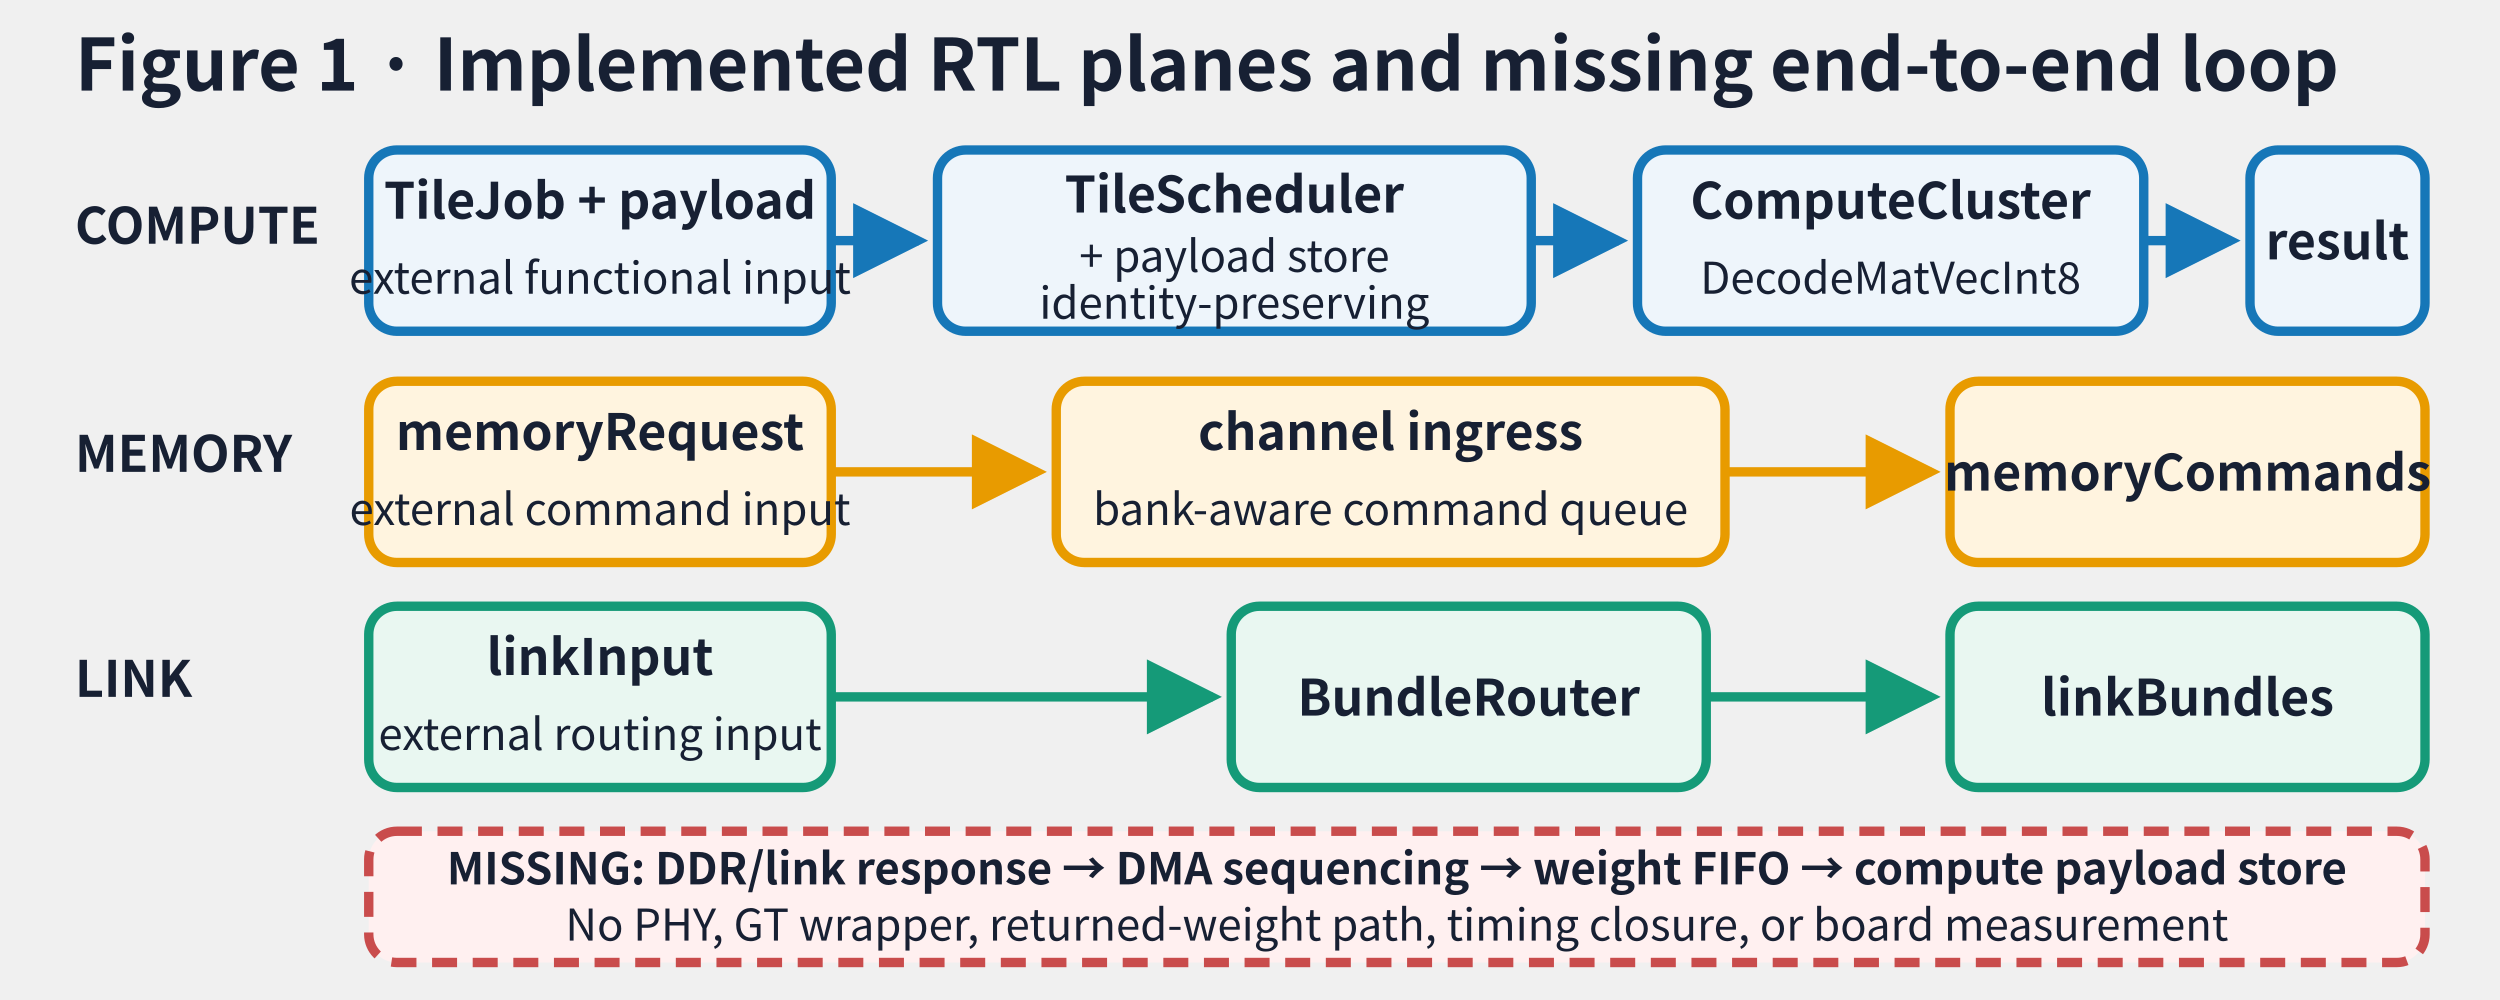
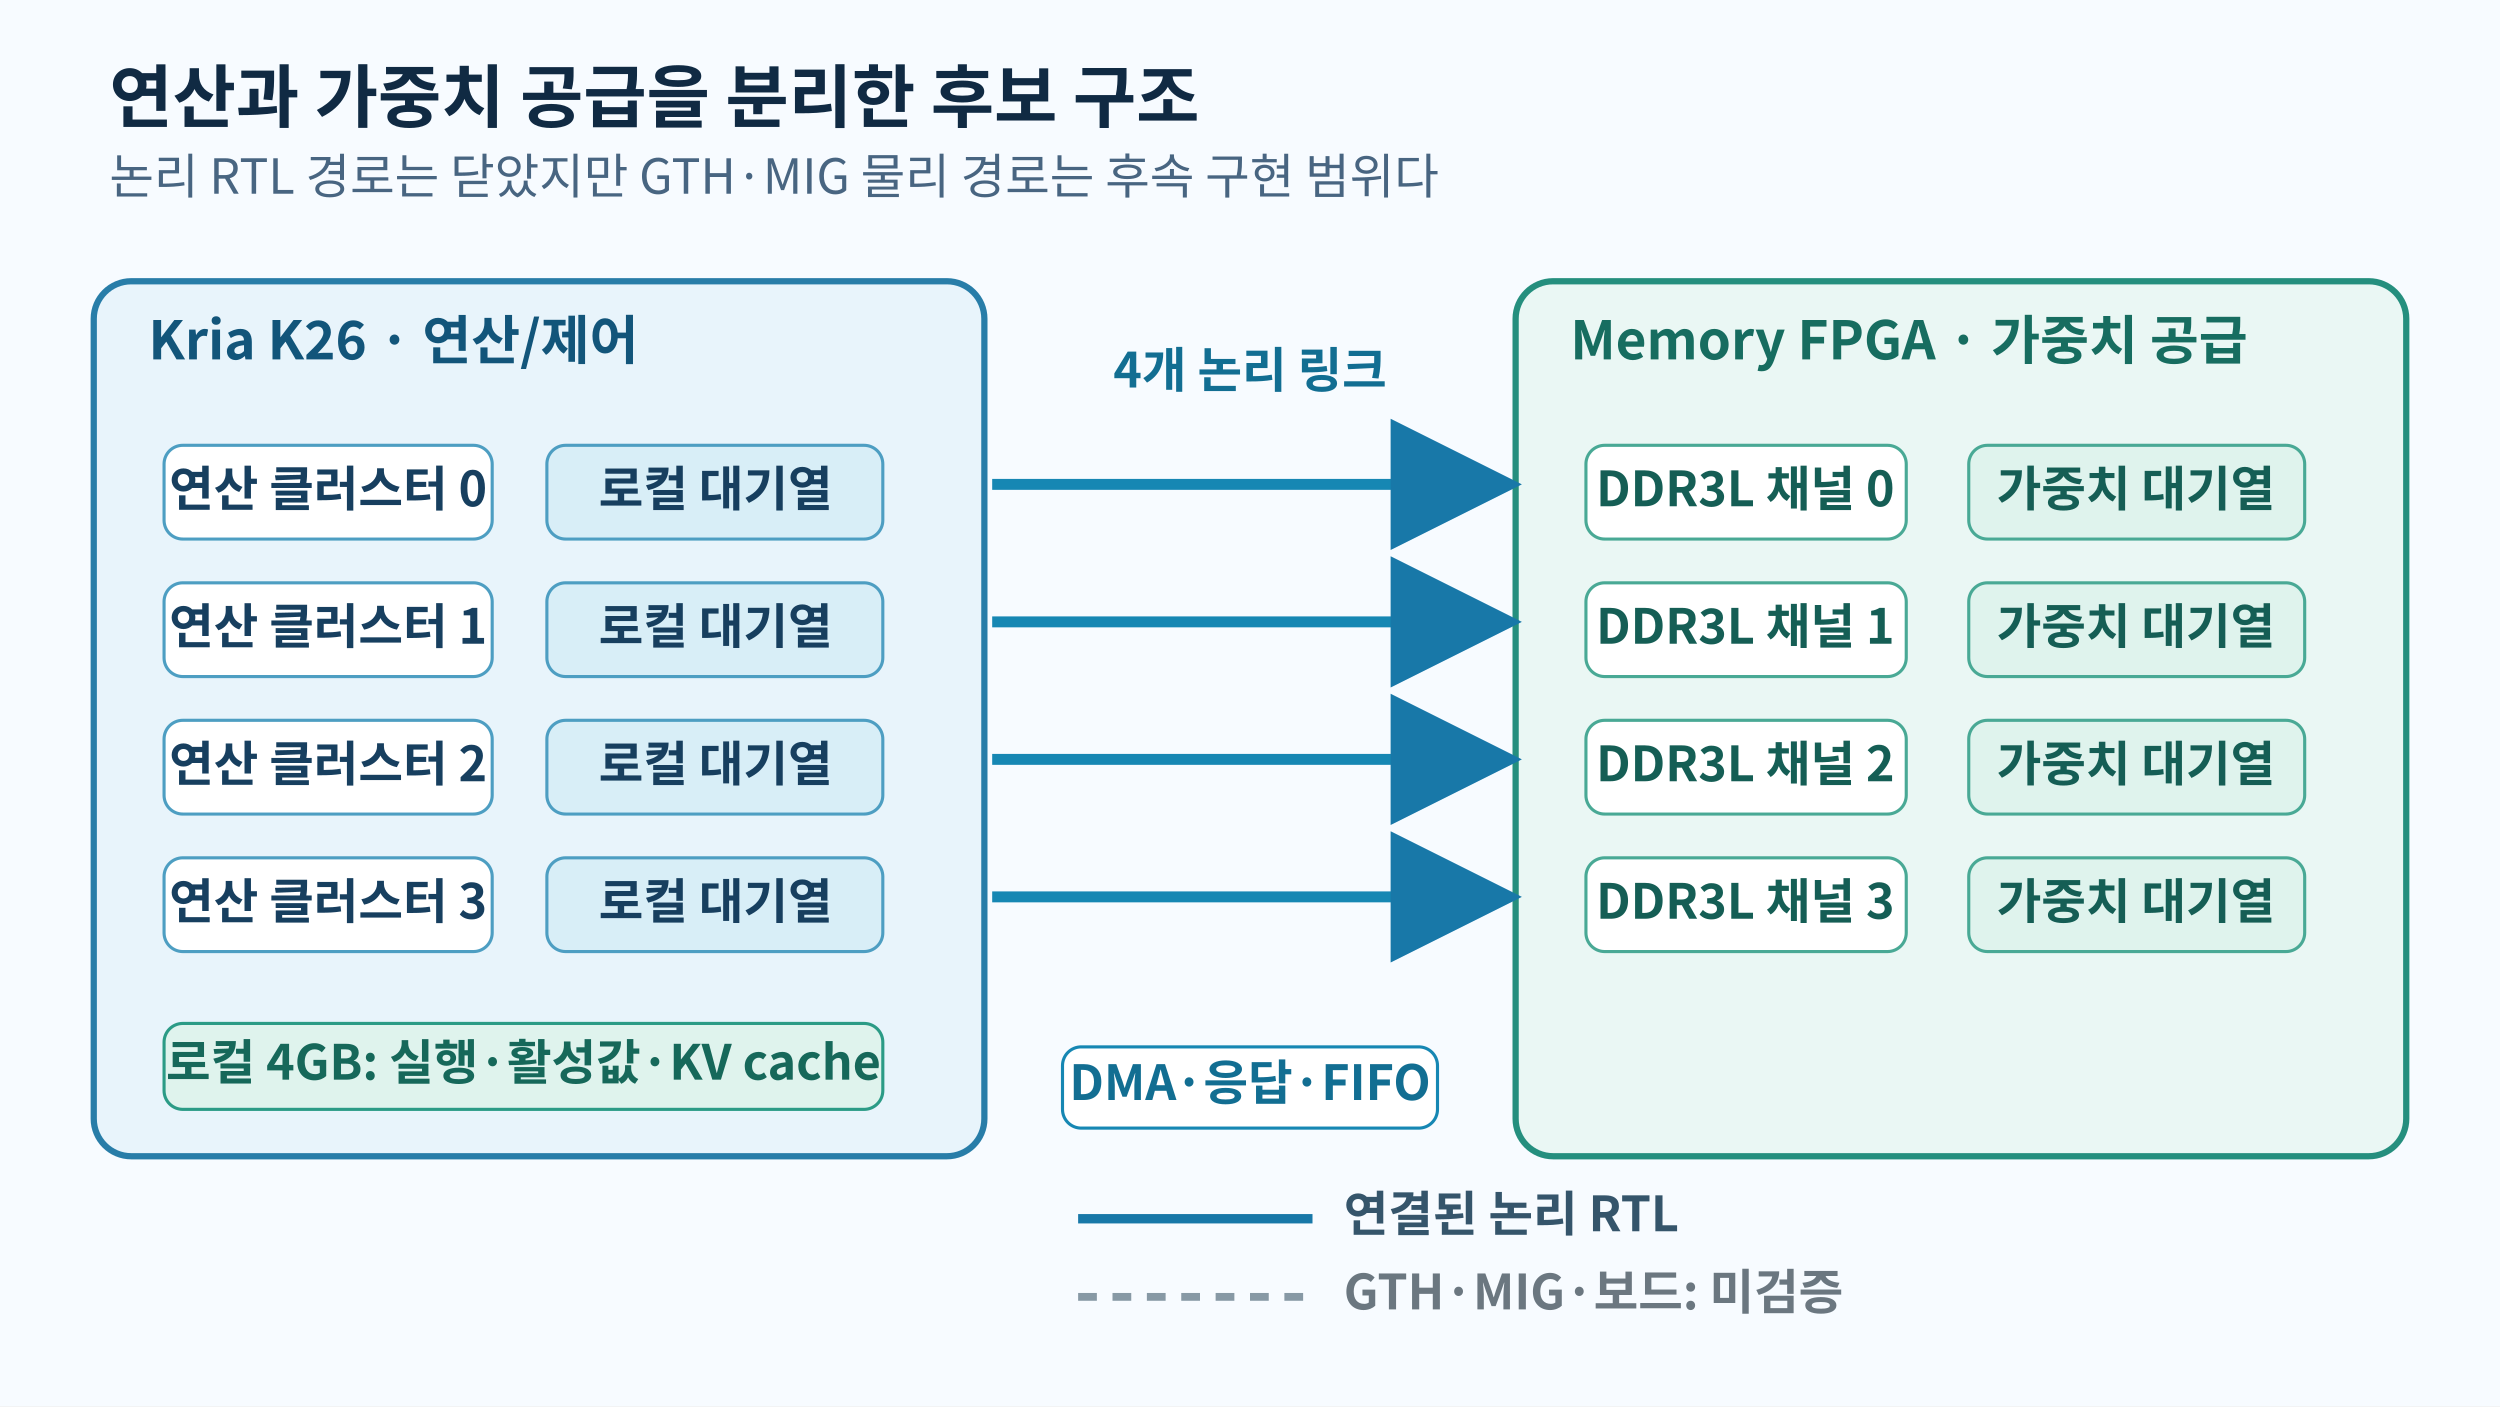
- <svg xmlns="http://www.w3.org/2000/svg" width="800" height="320" viewBox="0 0 800 320">
+ <svg xmlns="http://www.w3.org/2000/svg" viewBox="0 0 1600 900">
+   <rect width="1600" height="900" fill="#f7fbff" />
  <defs>
-     <marker id="arrow1" markerWidth="8" markerHeight="8" refX="7" refY="4" orient="auto">
-       <path d="M0,0 L8,4 L0,8 Z" fill="context-stroke" />
+     <marker id="arrow" markerWidth="12" markerHeight="12" refX="10" refY="6" orient="auto">
+       <path d="M0,0 L12,6 L0,12 Z" fill="#1878a8" />
    </marker>
-     <style>
-       text{font-family:"Noto Sans CJK KR","Noto Sans",sans-serif;fill:#172033}
-       .h{font-size:23px;font-weight:700}.t{font-size:16px;font-weight:700}.s{font-size:14px}
-       .compute{fill:#eef5fb;stroke:#1677b8;stroke-width:3}.memory{fill:#fff4df;stroke:#e89b00;stroke-width:3}
-       .link{fill:#e9f7f1;stroke:#159a78;stroke-width:3}.blocked{fill:#fff0f0;stroke:#c94c4c;stroke-width:3;stroke-dasharray:8 5}
-     </style>
  </defs>
-   <text class="h" x="24" y="29">Figure 1 · Implemented RTL planes and missing end-to-end loop</text>
-   <text class="t" x="24" y="78" fill="#1677b8">COMPUTE</text>
-   <rect class="compute" x="118" y="48" width="148" height="58" rx="9" />
-   <text class="t" x="192" y="70" text-anchor="middle">TileJob + payload</text>
-   <text class="s" x="192" y="94" text-anchor="middle">external functional input</text>
-   <line x1="266" y1="77" x2="294" y2="77" stroke="#1677b8" stroke-width="3" marker-end="url(#arrow1)" />
-   <rect class="compute" x="300" y="48" width="190" height="58" rx="9" />
-   <text class="t" x="395" y="68" text-anchor="middle">TileScheduler</text>
-   <text class="s" x="395" y="87" text-anchor="middle">+ payload store</text>
-   <text class="s" x="395" y="102" text-anchor="middle">identity-preserving</text>
-   <line x1="490" y1="77" x2="518" y2="77" stroke="#1677b8" stroke-width="3" marker-end="url(#arrow1)" />
-   <rect class="compute" x="524" y="48" width="162" height="58" rx="9" />
-   <text class="t" x="605" y="70" text-anchor="middle">ComputeCluster</text>
-   <text class="s" x="605" y="94" text-anchor="middle">DecodeMatVecInt8</text>
-   <line x1="686" y1="77" x2="714" y2="77" stroke="#1677b8" stroke-width="3" marker-end="url(#arrow1)" />
-   <rect class="compute" x="720" y="48" width="56" height="58" rx="9" />
-   <text class="t" x="748" y="83" text-anchor="middle">result</text>
-   <text class="t" x="24" y="151" fill="#e89b00">MEMORY</text>
-   <rect class="memory" x="118" y="122" width="148" height="58" rx="9" />
-   <text class="t" x="192" y="144" text-anchor="middle">memoryRequest</text>
-   <text class="s" x="192" y="168" text-anchor="middle">external command input</text>
-   <line x1="266" y1="151" x2="332" y2="151" stroke="#e89b00" stroke-width="3" marker-end="url(#arrow1)" />
-   <rect class="memory" x="338" y="122" width="214" height="58" rx="9" />
-   <text class="t" x="445" y="144" text-anchor="middle">channel ingress</text>
-   <text class="s" x="445" y="168" text-anchor="middle">bank-aware command queue</text>
-   <line x1="552" y1="151" x2="618" y2="151" stroke="#e89b00" stroke-width="3" marker-end="url(#arrow1)" />
-   <rect class="memory" x="624" y="122" width="152" height="58" rx="9" />
-   <text class="t" x="700" y="157" text-anchor="middle">memoryCommands</text>
-   <text class="t" x="24" y="223" fill="#159a78">LINK</text>
-   <rect class="link" x="118" y="194" width="148" height="58" rx="9" />
-   <text class="t" x="192" y="216" text-anchor="middle">linkInput</text>
-   <text class="s" x="192" y="240" text-anchor="middle">external routing input</text>
-   <line x1="266" y1="223" x2="388" y2="223" stroke="#159a78" stroke-width="3" marker-end="url(#arrow1)" />
-   <rect class="link" x="394" y="194" width="152" height="58" rx="9" />
-   <text class="t" x="470" y="229" text-anchor="middle">BundleRouter</text>
-   <line x1="546" y1="223" x2="618" y2="223" stroke="#159a78" stroke-width="3" marker-end="url(#arrow1)" />
-   <rect class="link" x="624" y="194" width="152" height="58" rx="9" />
-   <text class="t" x="700" y="229" text-anchor="middle">linkBundles</text>
-   <rect class="blocked" x="118" y="266" width="658" height="42" rx="9" />
-   <text x="447" y="283" text-anchor="middle" font-size="14px" font-weight="700">MISSING: DDR/link response → DMA sequencing → weight FIFO → compute payload store</text>
-   <text class="s" x="447" y="301" text-anchor="middle">No PHY, GT wrapper, returned-weight path, timing closure, or board measurement</text>
+   <text x="70" y="78" font-size="44px" font-family="Noto Sans CJK KR, Noto Sans KR, sans-serif" font-weight="800" fill="#102a43" text-anchor="start">연산과 가중치 공급을 분리한 후보 구조</text>
+   <text x="70" y="124" font-size="31px" font-family="Noto Sans CJK KR, Noto Sans KR, sans-serif" font-weight="500" fill="#486581" text-anchor="start">논리 RTL 경로는 닫았지만 GTH·MIG 물리 경로는 후속 구현 범위다</text>
+   <rect x="60" y="180" width="570" height="560" rx="24" fill="#e8f4fb" stroke="#287da8" stroke-width="4" />
+   <text x="95" y="230" font-size="34px" font-family="Noto Sans CJK KR, Noto Sans KR, sans-serif" font-weight="800" fill="#12557a" text-anchor="start">Kria K26 · 연산/제어</text>
+   <rect x="105" y="285" width="210" height="60" rx="12" fill="#ffffff" stroke="#4d9ec2" stroke-width="2" />
+   <text x="210" y="324" font-size="31px" font-family="Noto Sans CJK KR, Noto Sans KR, sans-serif" font-weight="650" fill="#173f5f" text-anchor="middle">연산 클러스터 0</text>
+   <rect x="350" y="285" width="215" height="60" rx="12" fill="#d8eef7" stroke="#4d9ec2" stroke-width="2" />
+   <text x="458" y="324" font-size="31px" font-family="Noto Sans CJK KR, Noto Sans KR, sans-serif" font-weight="650" fill="#173f5f" text-anchor="middle">로컬 대기열</text>
+   <rect x="105" y="373" width="210" height="60" rx="12" fill="#ffffff" stroke="#4d9ec2" stroke-width="2" />
+   <text x="210" y="412" font-size="31px" font-family="Noto Sans CJK KR, Noto Sans KR, sans-serif" font-weight="650" fill="#173f5f" text-anchor="middle">연산 클러스터 1</text>
+   <rect x="350" y="373" width="215" height="60" rx="12" fill="#d8eef7" stroke="#4d9ec2" stroke-width="2" />
+   <text x="458" y="412" font-size="31px" font-family="Noto Sans CJK KR, Noto Sans KR, sans-serif" font-weight="650" fill="#173f5f" text-anchor="middle">로컬 대기열</text>
+   <rect x="105" y="461" width="210" height="60" rx="12" fill="#ffffff" stroke="#4d9ec2" stroke-width="2" />
+   <text x="210" y="500" font-size="31px" font-family="Noto Sans CJK KR, Noto Sans KR, sans-serif" font-weight="650" fill="#173f5f" text-anchor="middle">연산 클러스터 2</text>
+   <rect x="350" y="461" width="215" height="60" rx="12" fill="#d8eef7" stroke="#4d9ec2" stroke-width="2" />
+   <text x="458" y="500" font-size="31px" font-family="Noto Sans CJK KR, Noto Sans KR, sans-serif" font-weight="650" fill="#173f5f" text-anchor="middle">로컬 대기열</text>
+   <rect x="105" y="549" width="210" height="60" rx="12" fill="#ffffff" stroke="#4d9ec2" stroke-width="2" />
+   <text x="210" y="588" font-size="31px" font-family="Noto Sans CJK KR, Noto Sans KR, sans-serif" font-weight="650" fill="#173f5f" text-anchor="middle">연산 클러스터 3</text>
+   <rect x="350" y="549" width="215" height="60" rx="12" fill="#d8eef7" stroke="#4d9ec2" stroke-width="2" />
+   <text x="458" y="588" font-size="31px" font-family="Noto Sans CJK KR, Noto Sans KR, sans-serif" font-weight="650" fill="#173f5f" text-anchor="middle">로컬 대기열</text>
+   <rect x="105" y="655" width="460" height="55" rx="12" fill="#dff3ed" stroke="#2b9b86" stroke-width="2" />
+   <text x="335" y="691" font-size="31px" font-family="Noto Sans CJK KR, Noto Sans KR, sans-serif" font-weight="650" fill="#16685a" text-anchor="middle">로컬 4GB: 실행·활성값·KV cache</text>
+   <rect x="970" y="180" width="570" height="560" rx="24" fill="#eaf7f4" stroke="#258f7e" stroke-width="4" />
+   <text x="1005" y="230" font-size="34px" font-family="Noto Sans CJK KR, Noto Sans KR, sans-serif" font-weight="800" fill="#176d60" text-anchor="start">Memory FPGA · 가중치 공급</text>
+   <rect x="1015" y="285" width="205" height="60" rx="12" fill="#ffffff" stroke="#49a995" stroke-width="2" />
+   <text x="1117" y="324" font-size="31px" font-family="Noto Sans CJK KR, Noto Sans KR, sans-serif" font-weight="650" fill="#155e55" text-anchor="middle">DDR3L 채널 0</text>
+   <rect x="1260" y="285" width="215" height="60" rx="12" fill="#dff3ed" stroke="#49a995" stroke-width="2" />
+   <text x="1367" y="324" font-size="31px" font-family="Noto Sans CJK KR, Noto Sans KR, sans-serif" font-weight="650" fill="#155e55" text-anchor="middle">가중치 대기열</text>
+   <rect x="1015" y="373" width="205" height="60" rx="12" fill="#ffffff" stroke="#49a995" stroke-width="2" />
+   <text x="1117" y="412" font-size="31px" font-family="Noto Sans CJK KR, Noto Sans KR, sans-serif" font-weight="650" fill="#155e55" text-anchor="middle">DDR3L 채널 1</text>
+   <rect x="1260" y="373" width="215" height="60" rx="12" fill="#dff3ed" stroke="#49a995" stroke-width="2" />
+   <text x="1367" y="412" font-size="31px" font-family="Noto Sans CJK KR, Noto Sans KR, sans-serif" font-weight="650" fill="#155e55" text-anchor="middle">가중치 대기열</text>
+   <rect x="1015" y="461" width="205" height="60" rx="12" fill="#ffffff" stroke="#49a995" stroke-width="2" />
+   <text x="1117" y="500" font-size="31px" font-family="Noto Sans CJK KR, Noto Sans KR, sans-serif" font-weight="650" fill="#155e55" text-anchor="middle">DDR3L 채널 2</text>
+   <rect x="1260" y="461" width="215" height="60" rx="12" fill="#dff3ed" stroke="#49a995" stroke-width="2" />
+   <text x="1367" y="500" font-size="31px" font-family="Noto Sans CJK KR, Noto Sans KR, sans-serif" font-weight="650" fill="#155e55" text-anchor="middle">가중치 대기열</text>
+   <rect x="1015" y="549" width="205" height="60" rx="12" fill="#ffffff" stroke="#49a995" stroke-width="2" />
+   <text x="1117" y="588" font-size="31px" font-family="Noto Sans CJK KR, Noto Sans KR, sans-serif" font-weight="650" fill="#155e55" text-anchor="middle">DDR3L 채널 3</text>
+   <rect x="1260" y="549" width="215" height="60" rx="12" fill="#dff3ed" stroke="#49a995" stroke-width="2" />
+   <text x="1367" y="588" font-size="31px" font-family="Noto Sans CJK KR, Noto Sans KR, sans-serif" font-weight="650" fill="#155e55" text-anchor="middle">가중치 대기열</text>
+   <text x="800" y="248" font-size="31px" font-family="Noto Sans CJK KR, Noto Sans KR, sans-serif" font-weight="800" fill="#126e92" text-anchor="middle">4개 논리 링크</text>
+   <line x1="635" y1="310" x2="960" y2="310" stroke="#1687b3" stroke-width="7" marker-end="url(#arrow)" />
+   <line x1="635" y1="398" x2="960" y2="398" stroke="#1687b3" stroke-width="7" marker-end="url(#arrow)" />
+   <line x1="635" y1="486" x2="960" y2="486" stroke="#1687b3" stroke-width="7" marker-end="url(#arrow)" />
+   <line x1="635" y1="574" x2="960" y2="574" stroke="#1687b3" stroke-width="7" marker-end="url(#arrow)" />
+   <rect x="680" y="670" width="240" height="52" rx="12" fill="#ffffff" stroke="#1687b3" stroke-width="2" />
+   <text x="800" y="704" font-size="31px" font-family="Noto Sans CJK KR, Noto Sans KR, sans-serif" font-weight="700" fill="#126e92" text-anchor="middle">DMA·응답·FIFO</text>
+   <line x1="690" y1="780" x2="840" y2="780" stroke="#1878a8" stroke-width="6" />
+   <text x="860" y="788" font-size="31px" font-family="Noto Sans CJK KR, Noto Sans KR, sans-serif" font-weight="600" fill="#35556b" text-anchor="start">연결된 논리 RTL</text>
+   <line x1="690" y1="830" x2="840" y2="830" stroke="#8799a5" stroke-width="5" stroke-dasharray="12 10" />
+   <text x="860" y="838" font-size="31px" font-family="Noto Sans CJK KR, Noto Sans KR, sans-serif" font-weight="600" fill="#6b7780" text-anchor="start">GTH·MIG·보드: 미검증</text>
</svg>
